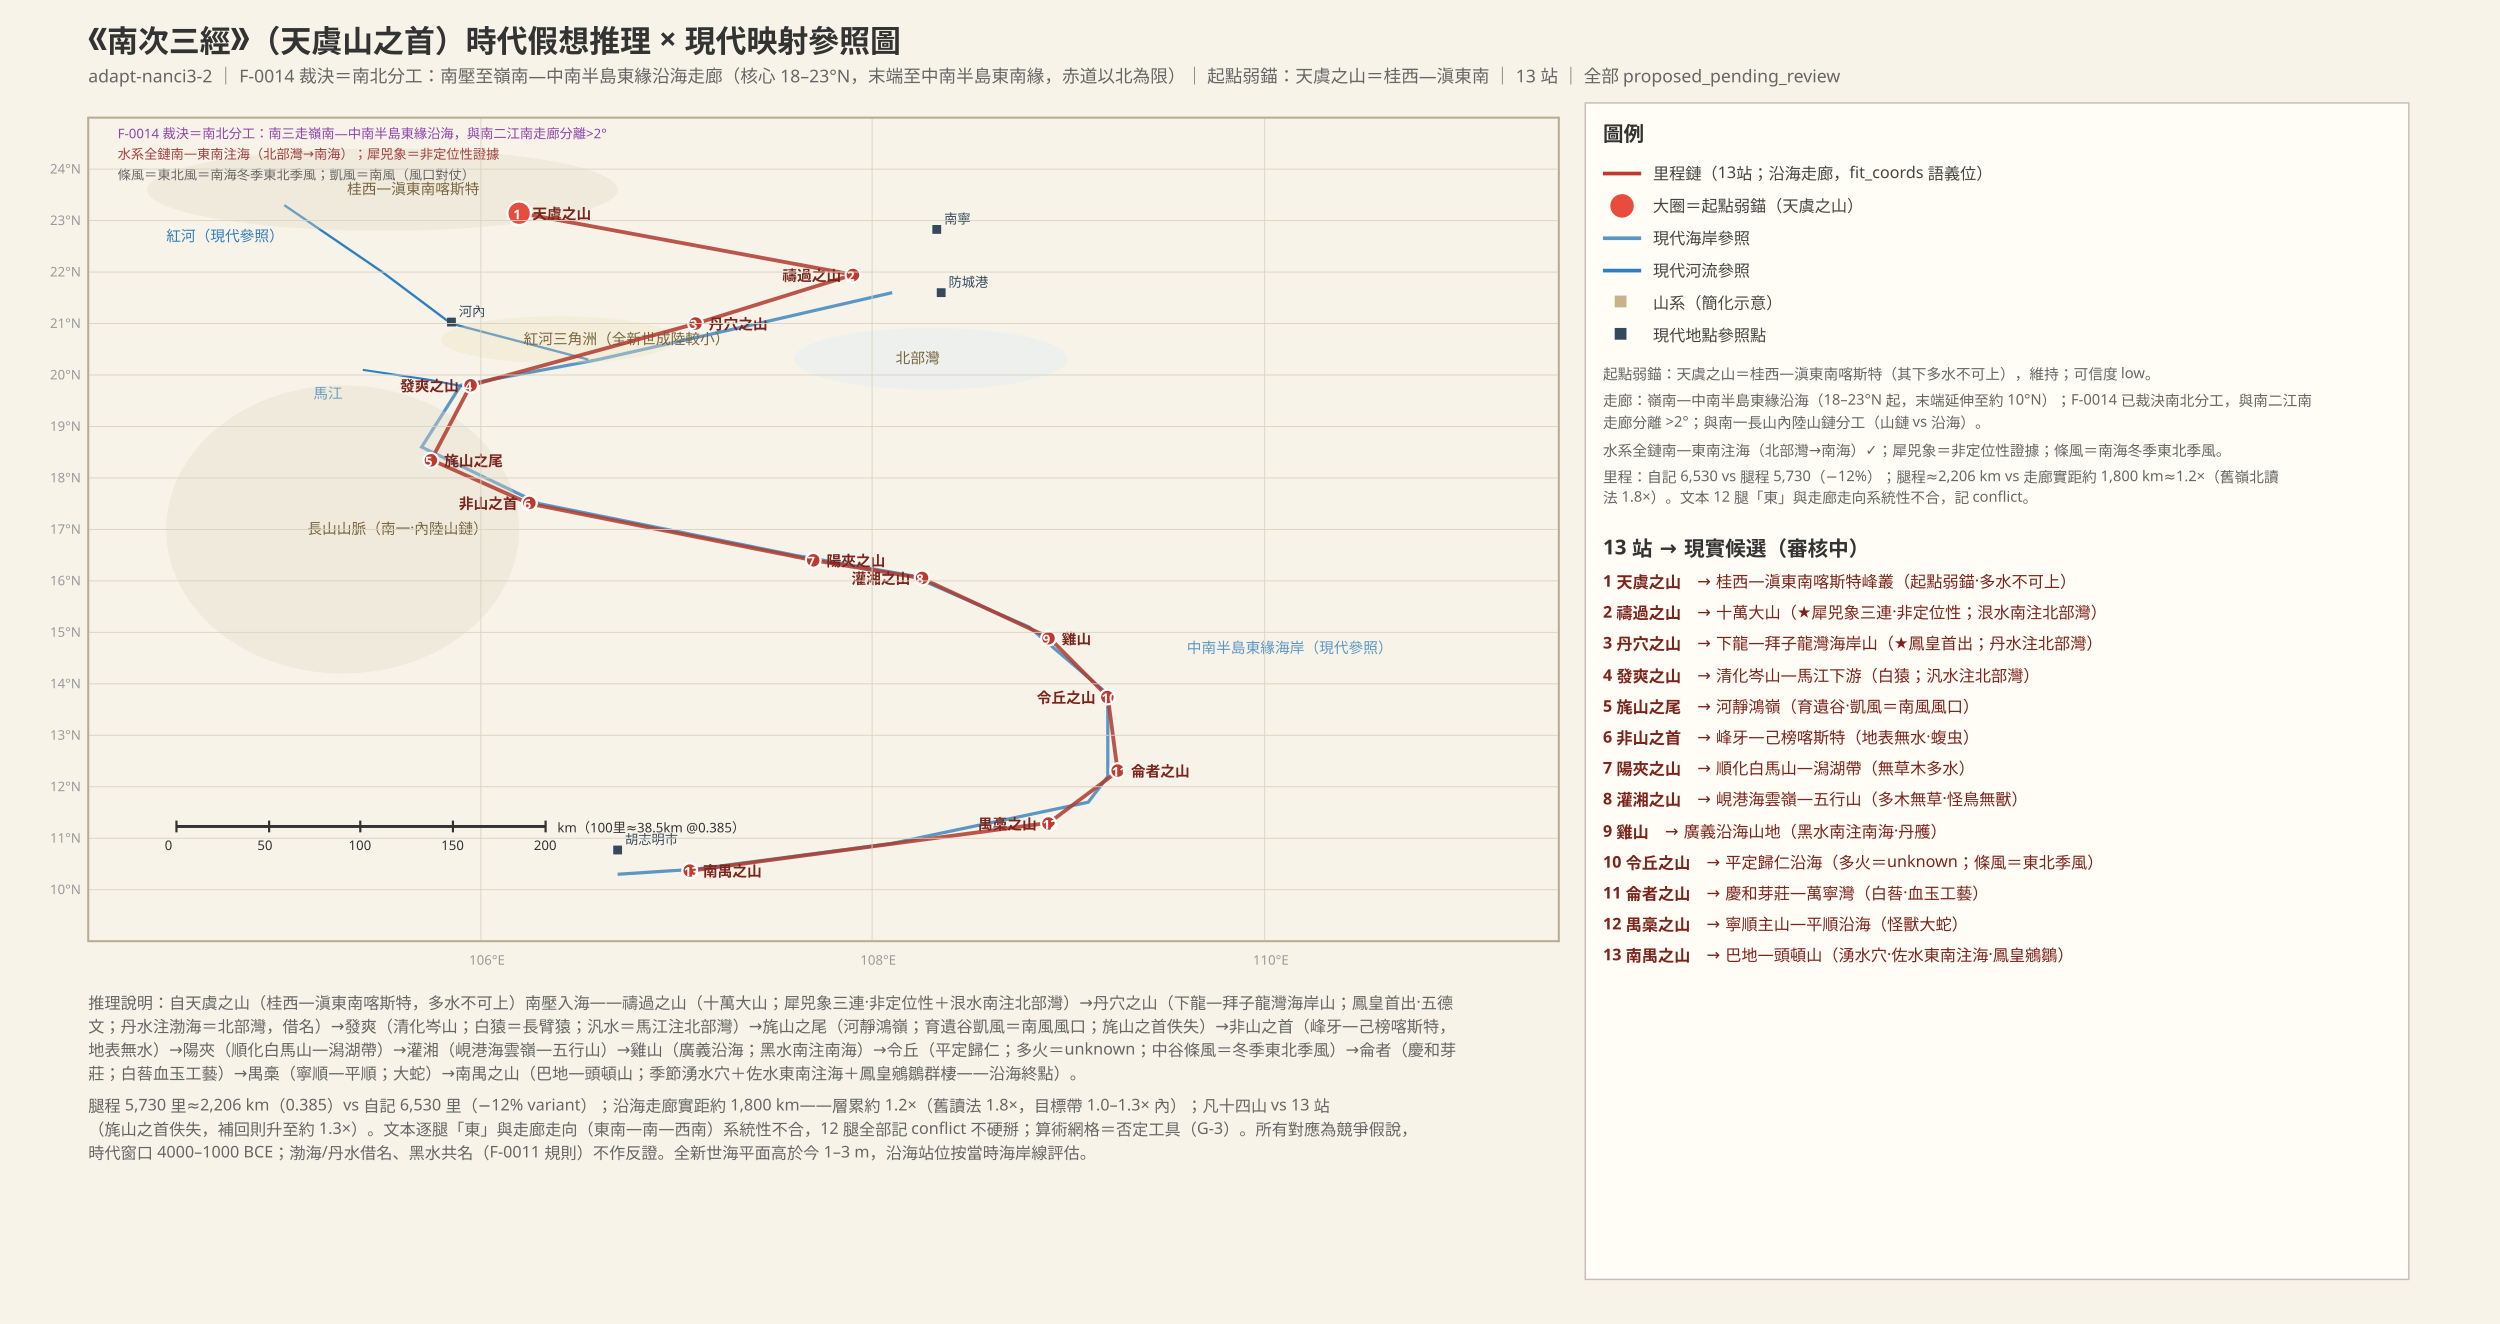
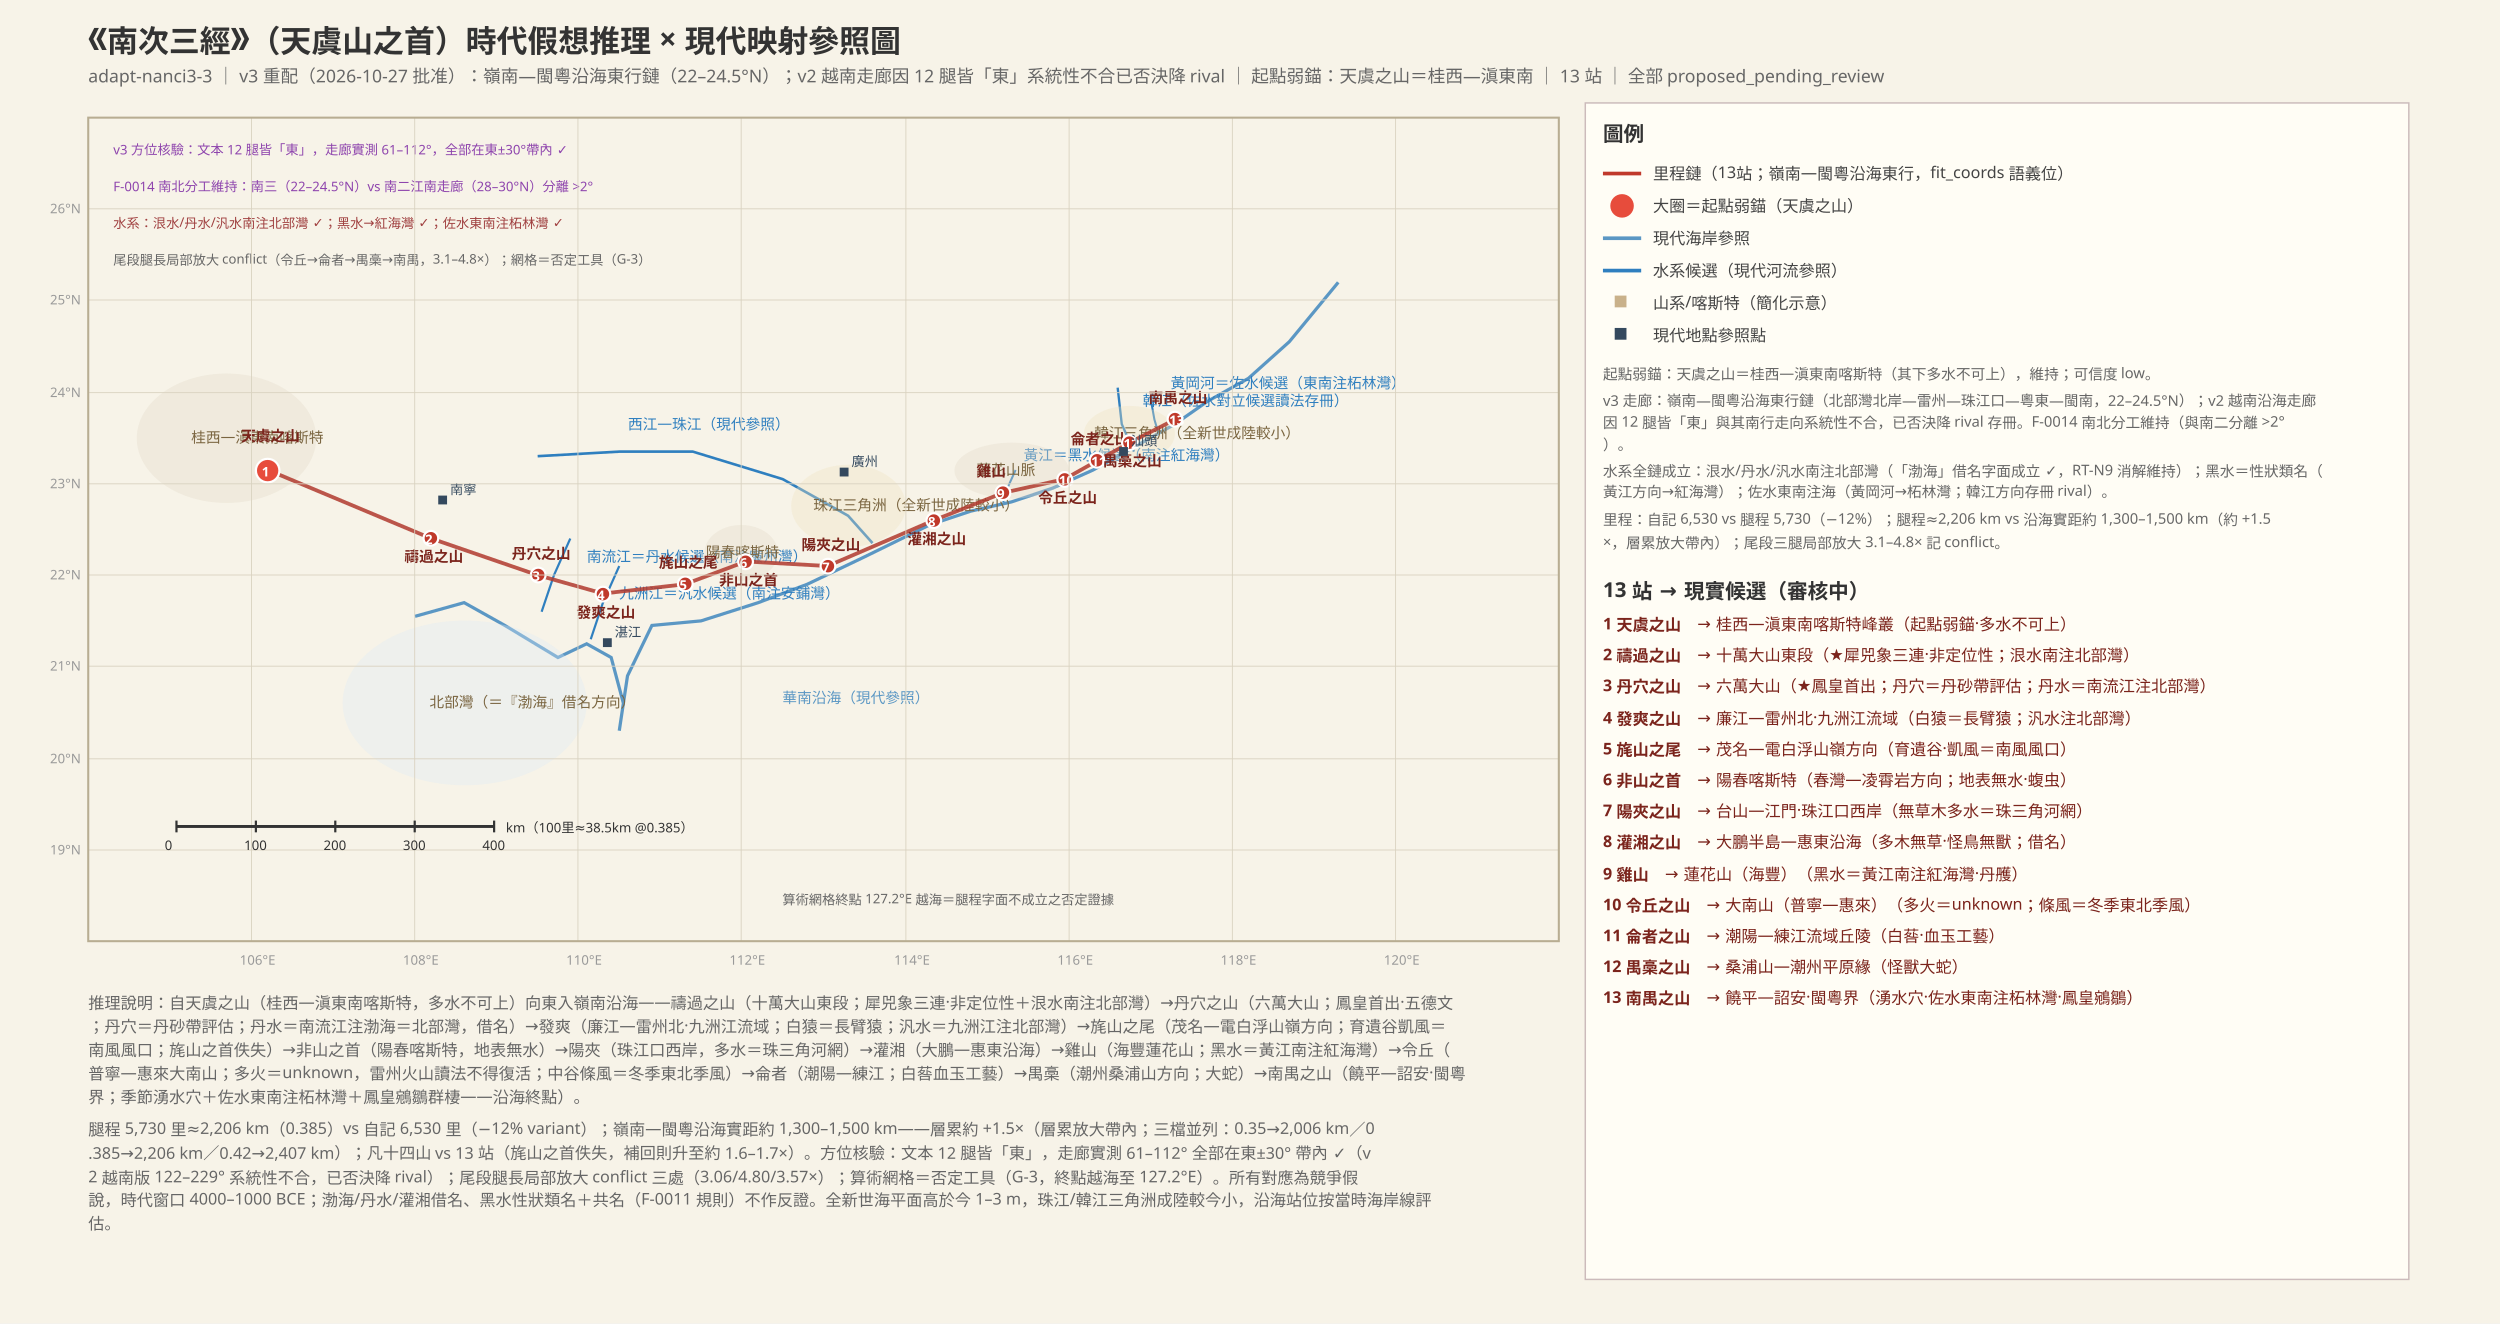
<svg xmlns="http://www.w3.org/2000/svg" width="1700" height="900" font-family="PingFang SC, Hiragino Sans GB, Microsoft YaHei, sans-serif">
  <rect width="1700" height="900" fill="#f7f3e8" />
  <defs>
    <marker id="arr" markerWidth="8" markerHeight="8" refX="7" refY="3" orient="auto">
      <path d="M0,0 L7,3 L0,6 Z" fill="#555" />
    </marker>
    <pattern id="sand" width="8" height="8" patternUnits="userSpaceOnUse">
      <rect width="8" height="8" fill="#efe3c0" />
      <circle cx="2" cy="2" r="0.8" fill="#d6b96a" />
      <circle cx="6" cy="6" r="0.8" fill="#d6b96a" />
    </pattern>
    <clipPath id="mapclip">
      <rect x="60" y="80" width="1000" height="560" />
    </clipPath>
  </defs>
  <text x="60" y="34" font-size="21" font-weight="bold" fill="#333">《南次三經》（天虞山之首）時代假想推理 × 現代映射參照圖</text>
-   <text x="60" y="56" font-size="12" fill="#666">adapt-nanci3-2 ｜ F-0014 裁決＝南北分工：南壓至嶺南—中南半島東緣沿海走廊（核心 18–23°N，末端至中南半島東南緣，赤道以北為限）｜ 起點弱錨：天虞之山＝桂西—滇東南 ｜ 13 站 ｜ 全部 proposed_pending_review</text>
+   <text x="60" y="56" font-size="12" fill="#666">adapt-nanci3-3 ｜ v3 重配（2026-10-27 批准）：嶺南—閩粵沿海東行鏈（22–24.5°N）；v2 越南走廊因 12 腿皆「東」系統性不合已否決降 rival ｜ 起點弱錨：天虞之山＝桂西—滇東南 ｜ 13 站 ｜ 全部 proposed_pending_review</text>
  <g clip-path="url(#mapclip)">
-     <polyline points="606.7,199.0 500.0,223.5 406.7,244.5 313.3,262.0 286.7,304.0 366.7,342.5 540.0,377.5 620.0,391.5 700.0,426.5 753.3,472.0 753.3,528.0 740.0,545.5 606.7,573.5 473.3,591.0 420.0,594.5" fill="none" stroke="#5b97c4" stroke-width="2.2" />
-     <text x="807" y="444" font-size="10" fill="#5b97c4">中南半島東緣海岸（現代參照）</text>
-     <polyline points="193.3,139.5 260.0,185.0 306.7,220.0 400.0,244.5" fill="none" stroke="#2f7fbf" stroke-width="1.6" />
-     <text x="113" y="164" font-size="10" fill="#2f7fbf">紅河（現代參照）</text>
-     <polyline points="246.7,251.5 293.3,258.5 320.0,263.8" fill="none" stroke="#2f7fbf" stroke-width="1.4" />
-     <text x="213" y="271" font-size="10" fill="#2f7fbf">馬江</text>
-     <ellipse cx="633" cy="244" rx="93" ry="21" fill="#dceaf5" opacity="0.35" />
-     <text x="609" y="247" font-size="10" fill="#7a6540">北部灣</text>
-     <ellipse cx="260" cy="129" rx="160" ry="28" fill="#e2d9c8" opacity="0.35" />
-     <text x="236" y="132" font-size="10" fill="#7a6540">桂西—滇東南喀斯特</text>
-     <ellipse cx="233" cy="360" rx="120" ry="98" fill="#e2d9c8" opacity="0.35" />
-     <text x="209" y="363" font-size="10" fill="#7a6540">長山山脈（南一·內陸山鏈）</text>
-     <ellipse cx="380" cy="231" rx="80" ry="16" fill="#efe3c0" opacity="0.35" />
-     <text x="356" y="234" font-size="10" fill="#7a6540">紅河三角洲（全新世成陸較小）</text>
-     <polyline points="353.3,144.8 580.0,186.8 473.3,220.0 320.0,262.0 293.3,312.7 360.0,342.5 553.3,381.0 626.7,393.2 713.3,433.5 753.3,473.8 760.0,524.5 713.3,559.5 469.3,592.1" fill="none" stroke="#b03a2e" stroke-width="2.6" opacity="0.85" />
-     <circle cx="353" cy="145" r="8" fill="#e74c3c" stroke="#fff" stroke-width="1.5" />
-     <text x="349" y="149" font-size="9" fill="#fff" font-weight="bold">1</text>
-     <text x="362" y="149" font-size="10" fill="#7b241c" font-weight="bold">天虞之山</text>
-     <circle cx="580" cy="187" r="5" fill="#c0392b" stroke="#fff" stroke-width="1.5" />
-     <text x="576" y="191" font-size="9" fill="#fff" font-weight="bold">2</text>
-     <text x="532" y="191" font-size="10" fill="#7b241c" font-weight="bold">禱過之山</text>
-     <circle cx="473" cy="220" r="5" fill="#c0392b" stroke="#fff" stroke-width="1.5" />
-     <text x="469" y="224" font-size="9" fill="#fff" font-weight="bold">3</text>
-     <text x="482" y="224" font-size="10" fill="#7b241c" font-weight="bold">丹穴之山</text>
-     <circle cx="320" cy="262" r="5" fill="#c0392b" stroke="#fff" stroke-width="1.5" />
-     <text x="316" y="266" font-size="9" fill="#fff" font-weight="bold">4</text>
-     <text x="272" y="266" font-size="10" fill="#7b241c" font-weight="bold">發爽之山</text>
-     <circle cx="293" cy="313" r="5" fill="#c0392b" stroke="#fff" stroke-width="1.5" />
-     <text x="289" y="317" font-size="9" fill="#fff" font-weight="bold">5</text>
-     <text x="302" y="317" font-size="10" fill="#7b241c" font-weight="bold">旄山之尾</text>
-     <circle cx="360" cy="342" r="5" fill="#c0392b" stroke="#fff" stroke-width="1.5" />
-     <text x="356" y="346" font-size="9" fill="#fff" font-weight="bold">6</text>
-     <text x="312" y="346" font-size="10" fill="#7b241c" font-weight="bold">非山之首</text>
-     <circle cx="553" cy="381" r="5" fill="#c0392b" stroke="#fff" stroke-width="1.5" />
-     <text x="549" y="385" font-size="9" fill="#fff" font-weight="bold">7</text>
-     <text x="562" y="385" font-size="10" fill="#7b241c" font-weight="bold">陽夾之山</text>
-     <circle cx="627" cy="393" r="5" fill="#c0392b" stroke="#fff" stroke-width="1.5" />
-     <text x="623" y="397" font-size="9" fill="#fff" font-weight="bold">8</text>
-     <text x="579" y="397" font-size="10" fill="#7b241c" font-weight="bold">灌湘之山</text>
-     <circle cx="713" cy="434" r="5" fill="#c0392b" stroke="#fff" stroke-width="1.5" />
-     <text x="709" y="438" font-size="9" fill="#fff" font-weight="bold">9</text>
-     <text x="722" y="438" font-size="10" fill="#7b241c" font-weight="bold">雞山</text>
-     <circle cx="753" cy="474" r="5" fill="#c0392b" stroke="#fff" stroke-width="1.5" />
-     <text x="749" y="478" font-size="9" fill="#fff" font-weight="bold">10</text>
-     <text x="705" y="478" font-size="10" fill="#7b241c" font-weight="bold">令丘之山</text>
-     <circle cx="760" cy="524" r="5" fill="#c0392b" stroke="#fff" stroke-width="1.5" />
-     <text x="756" y="528" font-size="9" fill="#fff" font-weight="bold">11</text>
-     <text x="769" y="528" font-size="10" fill="#7b241c" font-weight="bold">侖者之山</text>
-     <circle cx="713" cy="560" r="5" fill="#c0392b" stroke="#fff" stroke-width="1.5" />
-     <text x="709" y="564" font-size="9" fill="#fff" font-weight="bold">12</text>
-     <text x="665" y="564" font-size="10" fill="#7b241c" font-weight="bold">禺槀之山</text>
-     <circle cx="469" cy="592" r="5" fill="#c0392b" stroke="#fff" stroke-width="1.5" />
-     <text x="465" y="596" font-size="9" fill="#fff" font-weight="bold">13</text>
-     <text x="478" y="596" font-size="10" fill="#7b241c" font-weight="bold">南禺之山</text>
-     <text x="80" y="94" font-size="9" fill="#8e44ad">F-0014 裁決＝南北分工：南三走嶺南—中南半島東緣沿海，與南二江南走廊分離&gt;2°</text>
-     <text x="80" y="108" font-size="9" fill="#a04040">水系全鏈南—東南注海（北部灣→南海）；犀兕象＝非定位性證據</text>
-     <text x="80" y="122" font-size="9" fill="#666">條風＝東北風＝南海冬季東北季風；凱風＝南風（風口對仗）</text>
-     <rect x="634" y="153" width="6" height="6" fill="#34495e" />
-     <text x="642" y="152" font-size="9" fill="#34495e">南寧</text>
-     <rect x="304" y="216" width="6" height="6" fill="#34495e" />
-     <text x="312" y="215" font-size="9" fill="#34495e">河內</text>
-     <rect x="637" y="196" width="6" height="6" fill="#34495e" />
-     <text x="645" y="195" font-size="9" fill="#34495e">防城港</text>
-     <rect x="417" y="575" width="6" height="6" fill="#34495e" />
-     <text x="425" y="574" font-size="9" fill="#34495e">胡志明市</text>
+     <polyline points="282.2,419.1 315.6,409.8 343.3,425.3 379.4,447.1 398.9,437.8 415.6,447.1 423.9,478.2 421.1,496.9 426.7,459.6 443.3,425.3 476.7,422.2 515.6,409.8 548.9,397.3 587.8,378.7 632.2,356.9 660.0,347.6 687.8,341.3 715.6,332.0 743.3,319.6 765.6,307.1 782.2,297.8 798.9,288.4 821.1,272.9 848.9,257.3 876.7,232.4 910.0,192.0" fill="none" stroke="#5b97c4" stroke-width="2.2" />
+     <text x="532" y="478" font-size="10" fill="#5b97c4">華南沿海（現代參照）</text>
+     <polyline points="365.6,310.2 421.1,307.1 471.1,307.1 532.2,325.8 576.7,350.7 593.3,369.3" fill="none" stroke="#2f7fbf" stroke-width="1.8" />
+     <text x="427" y="292" font-size="10" fill="#2f7fbf">西江—珠江（現代參照）</text>
+     <polyline points="387.8,366.2 376.7,391.1 368.3,416.0" fill="none" stroke="#2f7fbf" stroke-width="1.5" />
+     <text x="399" y="382" font-size="10" fill="#2f7fbf">南流江＝丹水候選（南注廉州灣）</text>
+     <polyline points="421.1,384.9 410.0,409.8 401.7,434.7" fill="none" stroke="#2f7fbf" stroke-width="1.5" />
+     <text x="421" y="407" font-size="10" fill="#2f7fbf">九洲江＝汎水候選（南注安鋪灣）</text>
+     <polyline points="690.6,319.6 685.0,332.0 682.2,341.3" fill="none" stroke="#2f7fbf" stroke-width="1.4" />
+     <text x="696" y="313" font-size="10" fill="#2f7fbf">黃江＝黑水候選（南注紅海灣）</text>
+     <polyline points="760.0,263.6 762.8,288.4 771.1,307.1" fill="none" stroke="#2f7fbf" stroke-width="1.6" />
+     <text x="777" y="276" font-size="10" fill="#2f7fbf">韓江（佐水對立候選讀法存冊）</text>
+     <polyline points="782.2,269.8 785.0,285.3 787.8,294.7" fill="none" stroke="#2f7fbf" stroke-width="1.4" />
+     <text x="796" y="264" font-size="10" fill="#2f7fbf">黃岡河＝佐水候選（東南注柘林灣）</text>
+     <ellipse cx="316" cy="478" rx="83" ry="56" fill="#dceaf5" opacity="0.35" />
+     <text x="292" y="481" font-size="10" fill="#7a6540">北部灣（＝『渤海』借名方向）</text>
+     <ellipse cx="154" cy="298" rx="61" ry="44" fill="#e2d9c8" opacity="0.35" />
+     <text x="130" y="301" font-size="10" fill="#7a6540">桂西—滇東南喀斯特</text>
+     <ellipse cx="504" cy="376" rx="25" ry="19" fill="#e2d9c8" opacity="0.35" />
+     <text x="480" y="379" font-size="10" fill="#7a6540">陽春喀斯特</text>
+     <ellipse cx="688" cy="320" rx="39" ry="19" fill="#e2d9c8" opacity="0.35" />
+     <text x="664" y="323" font-size="10" fill="#7a6540">蓮花山脈</text>
+     <ellipse cx="577" cy="344" rx="39" ry="28" fill="#efe3c0" opacity="0.35" />
+     <text x="553" y="347" font-size="10" fill="#7a6540">珠江三角洲（全新世成陸較小）</text>
+     <ellipse cx="768" cy="295" rx="31" ry="19" fill="#efe3c0" opacity="0.35" />
+     <text x="744" y="298" font-size="10" fill="#7a6540">韓江三角洲（全新世成陸較小）</text>
+     <polyline points="182.2,319.6 293.3,366.2 365.6,391.1 410.0,403.6 465.6,397.3 507.2,381.8 562.8,384.9 635.0,353.8 682.2,335.1 723.9,325.8 746.1,313.3 768.3,300.9 798.9,285.3" fill="none" stroke="#b03a2e" stroke-width="2.6" opacity="0.85" />
+     <circle cx="182" cy="320" r="8" fill="#e74c3c" stroke="#fff" stroke-width="1.5" />
+     <text x="178" y="324" font-size="9" fill="#fff" font-weight="bold">1</text>
+     <text x="164" y="300" font-size="10" fill="#7b241c" font-weight="bold">天虞之山</text>
+     <circle cx="293" cy="366" r="5" fill="#c0392b" stroke="#fff" stroke-width="1.5" />
+     <text x="289" y="370" font-size="9" fill="#fff" font-weight="bold">2</text>
+     <text x="275" y="382" font-size="10" fill="#7b241c" font-weight="bold">禱過之山</text>
+     <circle cx="366" cy="391" r="5" fill="#c0392b" stroke="#fff" stroke-width="1.5" />
+     <text x="362" y="395" font-size="9" fill="#fff" font-weight="bold">3</text>
+     <text x="348" y="380" font-size="10" fill="#7b241c" font-weight="bold">丹穴之山</text>
+     <circle cx="410" cy="404" r="5" fill="#c0392b" stroke="#fff" stroke-width="1.5" />
+     <text x="406" y="408" font-size="9" fill="#fff" font-weight="bold">4</text>
+     <text x="392" y="420" font-size="10" fill="#7b241c" font-weight="bold">發爽之山</text>
+     <circle cx="466" cy="397" r="5" fill="#c0392b" stroke="#fff" stroke-width="1.5" />
+     <text x="462" y="401" font-size="9" fill="#fff" font-weight="bold">5</text>
+     <text x="448" y="386" font-size="10" fill="#7b241c" font-weight="bold">旄山之尾</text>
+     <circle cx="507" cy="382" r="5" fill="#c0392b" stroke="#fff" stroke-width="1.5" />
+     <text x="503" y="386" font-size="9" fill="#fff" font-weight="bold">6</text>
+     <text x="489" y="398" font-size="10" fill="#7b241c" font-weight="bold">非山之首</text>
+     <circle cx="563" cy="385" r="5" fill="#c0392b" stroke="#fff" stroke-width="1.5" />
+     <text x="559" y="389" font-size="9" fill="#fff" font-weight="bold">7</text>
+     <text x="545" y="374" font-size="10" fill="#7b241c" font-weight="bold">陽夾之山</text>
+     <circle cx="635" cy="354" r="5" fill="#c0392b" stroke="#fff" stroke-width="1.5" />
+     <text x="631" y="358" font-size="9" fill="#fff" font-weight="bold">8</text>
+     <text x="617" y="370" font-size="10" fill="#7b241c" font-weight="bold">灌湘之山</text>
+     <circle cx="682" cy="335" r="5" fill="#c0392b" stroke="#fff" stroke-width="1.5" />
+     <text x="678" y="339" font-size="9" fill="#fff" font-weight="bold">9</text>
+     <text x="664" y="324" font-size="10" fill="#7b241c" font-weight="bold">雞山</text>
+     <circle cx="724" cy="326" r="5" fill="#c0392b" stroke="#fff" stroke-width="1.5" />
+     <text x="720" y="330" font-size="9" fill="#fff" font-weight="bold">10</text>
+     <text x="706" y="342" font-size="10" fill="#7b241c" font-weight="bold">令丘之山</text>
+     <circle cx="746" cy="313" r="5" fill="#c0392b" stroke="#fff" stroke-width="1.5" />
+     <text x="742" y="317" font-size="9" fill="#fff" font-weight="bold">11</text>
+     <text x="728" y="302" font-size="10" fill="#7b241c" font-weight="bold">侖者之山</text>
+     <circle cx="768" cy="301" r="5" fill="#c0392b" stroke="#fff" stroke-width="1.5" />
+     <text x="764" y="305" font-size="9" fill="#fff" font-weight="bold">12</text>
+     <text x="750" y="317" font-size="10" fill="#7b241c" font-weight="bold">禺槀之山</text>
+     <circle cx="799" cy="285" r="5" fill="#c0392b" stroke="#fff" stroke-width="1.5" />
+     <text x="795" y="289" font-size="9" fill="#fff" font-weight="bold">13</text>
+     <text x="781" y="274" font-size="10" fill="#7b241c" font-weight="bold">南禺之山</text>
+     <text x="77" y="105" font-size="9" fill="#8e44ad">v3 方位核驗：文本 12 腿皆「東」，走廊實測 61–112°，全部在東±30°帶內 ✓</text>
+     <text x="77" y="130" font-size="9" fill="#8e44ad">F-0014 南北分工維持：南三（22–24.5°N）vs 南二江南走廊（28–30°N）分離 &gt;2°</text>
+     <text x="77" y="155" font-size="9" fill="#a04040">水系：泿水/丹水/汎水南注北部灣 ✓；黑水→紅海灣 ✓；佐水東南注柘林灣 ✓</text>
+     <text x="77" y="180" font-size="9" fill="#666">尾段腿長局部放大 conflict（令丘→侖者→禺槀→南禺，3.1–4.8×）；網格＝否定工具（G-3）</text>
+     <text x="532" y="615" font-size="9" fill="#666">算術網格終點 127.2°E 越海＝腿程字面不成立之否定證據</text>
+     <rect x="298" y="337" width="6" height="6" fill="#34495e" />
+     <text x="306" y="336" font-size="9" fill="#34495e">南寧</text>
+     <rect x="410" y="434" width="6" height="6" fill="#34495e" />
+     <text x="418" y="433" font-size="9" fill="#34495e">湛江</text>
+     <rect x="571" y="318" width="6" height="6" fill="#34495e" />
+     <text x="579" y="317" font-size="9" fill="#34495e">廣州</text>
+     <rect x="761" y="304" width="6" height="6" fill="#34495e" />
+     <text x="769" y="303" font-size="9" fill="#34495e">汕頭</text>
  </g>
-   <line x1="327" y1="640" x2="327" y2="80" stroke="#d9d2c0" stroke-width="0.6" />
-   <text x="319" y="656" font-size="9" fill="#999">106°E</text>
-   <line x1="593" y1="640" x2="593" y2="80" stroke="#d9d2c0" stroke-width="0.6" />
-   <text x="585" y="656" font-size="9" fill="#999">108°E</text>
-   <line x1="860" y1="640" x2="860" y2="80" stroke="#d9d2c0" stroke-width="0.6" />
-   <text x="852" y="656" font-size="9" fill="#999">110°E</text>
-   <line x1="60" y1="605" x2="1060" y2="605" stroke="#d9d2c0" stroke-width="0.6" />
-   <text x="34" y="608" font-size="9" fill="#999">10°N</text>
-   <line x1="60" y1="570" x2="1060" y2="570" stroke="#d9d2c0" stroke-width="0.6" />
-   <text x="34" y="573" font-size="9" fill="#999">11°N</text>
-   <line x1="60" y1="535" x2="1060" y2="535" stroke="#d9d2c0" stroke-width="0.6" />
-   <text x="34" y="538" font-size="9" fill="#999">12°N</text>
-   <line x1="60" y1="500" x2="1060" y2="500" stroke="#d9d2c0" stroke-width="0.6" />
-   <text x="34" y="503" font-size="9" fill="#999">13°N</text>
-   <line x1="60" y1="465" x2="1060" y2="465" stroke="#d9d2c0" stroke-width="0.6" />
-   <text x="34" y="468" font-size="9" fill="#999">14°N</text>
-   <line x1="60" y1="430" x2="1060" y2="430" stroke="#d9d2c0" stroke-width="0.6" />
-   <text x="34" y="433" font-size="9" fill="#999">15°N</text>
-   <line x1="60" y1="395" x2="1060" y2="395" stroke="#d9d2c0" stroke-width="0.6" />
-   <text x="34" y="398" font-size="9" fill="#999">16°N</text>
-   <line x1="60" y1="360" x2="1060" y2="360" stroke="#d9d2c0" stroke-width="0.6" />
-   <text x="34" y="363" font-size="9" fill="#999">17°N</text>
-   <line x1="60" y1="325" x2="1060" y2="325" stroke="#d9d2c0" stroke-width="0.6" />
-   <text x="34" y="328" font-size="9" fill="#999">18°N</text>
-   <line x1="60" y1="290" x2="1060" y2="290" stroke="#d9d2c0" stroke-width="0.6" />
-   <text x="34" y="293" font-size="9" fill="#999">19°N</text>
-   <line x1="60" y1="255" x2="1060" y2="255" stroke="#d9d2c0" stroke-width="0.6" />
-   <text x="34" y="258" font-size="9" fill="#999">20°N</text>
-   <line x1="60" y1="220" x2="1060" y2="220" stroke="#d9d2c0" stroke-width="0.6" />
-   <text x="34" y="223" font-size="9" fill="#999">21°N</text>
-   <line x1="60" y1="185" x2="1060" y2="185" stroke="#d9d2c0" stroke-width="0.6" />
-   <text x="34" y="188" font-size="9" fill="#999">22°N</text>
-   <line x1="60" y1="150" x2="1060" y2="150" stroke="#d9d2c0" stroke-width="0.6" />
-   <text x="34" y="153" font-size="9" fill="#999">23°N</text>
-   <line x1="60" y1="115" x2="1060" y2="115" stroke="#d9d2c0" stroke-width="0.6" />
-   <text x="34" y="118" font-size="9" fill="#999">24°N</text>
+   <line x1="171" y1="640" x2="171" y2="80" stroke="#d9d2c0" stroke-width="0.6" />
+   <text x="163" y="656" font-size="9" fill="#999">106°E</text>
+   <line x1="282" y1="640" x2="282" y2="80" stroke="#d9d2c0" stroke-width="0.6" />
+   <text x="274" y="656" font-size="9" fill="#999">108°E</text>
+   <line x1="393" y1="640" x2="393" y2="80" stroke="#d9d2c0" stroke-width="0.6" />
+   <text x="385" y="656" font-size="9" fill="#999">110°E</text>
+   <line x1="504" y1="640" x2="504" y2="80" stroke="#d9d2c0" stroke-width="0.6" />
+   <text x="496" y="656" font-size="9" fill="#999">112°E</text>
+   <line x1="616" y1="640" x2="616" y2="80" stroke="#d9d2c0" stroke-width="0.6" />
+   <text x="608" y="656" font-size="9" fill="#999">114°E</text>
+   <line x1="727" y1="640" x2="727" y2="80" stroke="#d9d2c0" stroke-width="0.6" />
+   <text x="719" y="656" font-size="9" fill="#999">116°E</text>
+   <line x1="838" y1="640" x2="838" y2="80" stroke="#d9d2c0" stroke-width="0.6" />
+   <text x="830" y="656" font-size="9" fill="#999">118°E</text>
+   <line x1="949" y1="640" x2="949" y2="80" stroke="#d9d2c0" stroke-width="0.6" />
+   <text x="941" y="656" font-size="9" fill="#999">120°E</text>
+   <line x1="60" y1="578" x2="1060" y2="578" stroke="#d9d2c0" stroke-width="0.6" />
+   <text x="34" y="581" font-size="9" fill="#999">19°N</text>
+   <line x1="60" y1="516" x2="1060" y2="516" stroke="#d9d2c0" stroke-width="0.6" />
+   <text x="34" y="519" font-size="9" fill="#999">20°N</text>
+   <line x1="60" y1="453" x2="1060" y2="453" stroke="#d9d2c0" stroke-width="0.6" />
+   <text x="34" y="456" font-size="9" fill="#999">21°N</text>
+   <line x1="60" y1="391" x2="1060" y2="391" stroke="#d9d2c0" stroke-width="0.6" />
+   <text x="34" y="394" font-size="9" fill="#999">22°N</text>
+   <line x1="60" y1="329" x2="1060" y2="329" stroke="#d9d2c0" stroke-width="0.6" />
+   <text x="34" y="332" font-size="9" fill="#999">23°N</text>
+   <line x1="60" y1="267" x2="1060" y2="267" stroke="#d9d2c0" stroke-width="0.6" />
+   <text x="34" y="270" font-size="9" fill="#999">24°N</text>
+   <line x1="60" y1="204" x2="1060" y2="204" stroke="#d9d2c0" stroke-width="0.6" />
+   <text x="34" y="207" font-size="9" fill="#999">25°N</text>
+   <line x1="60" y1="142" x2="1060" y2="142" stroke="#d9d2c0" stroke-width="0.6" />
+   <text x="34" y="145" font-size="9" fill="#999">26°N</text>
  <rect x="60" y="80" width="1000" height="560" fill="none" stroke="#b8ad92" stroke-width="1.4" />
-   <line x1="120" y1="562" x2="371" y2="562" stroke="#333" stroke-width="2" />
+   <line x1="120" y1="562" x2="336" y2="562" stroke="#333" stroke-width="2" />
  <line x1="120" y1="558" x2="120" y2="566" stroke="#333" stroke-width="1.5" />
  <text x="112" y="578" font-size="9" fill="#333">0</text>
-   <line x1="183" y1="558" x2="183" y2="566" stroke="#333" stroke-width="1.5" />
-   <text x="175" y="578" font-size="9" fill="#333">50</text>
-   <line x1="245" y1="558" x2="245" y2="566" stroke="#333" stroke-width="1.5" />
-   <text x="237" y="578" font-size="9" fill="#333">100</text>
-   <line x1="308" y1="558" x2="308" y2="566" stroke="#333" stroke-width="1.5" />
-   <text x="300" y="578" font-size="9" fill="#333">150</text>
-   <line x1="371" y1="558" x2="371" y2="566" stroke="#333" stroke-width="1.5" />
-   <text x="363" y="578" font-size="9" fill="#333">200</text>
-   <text x="379" y="566" font-size="9" fill="#333">km（100里≈38.5km @0.385）</text>
+   <line x1="174" y1="558" x2="174" y2="566" stroke="#333" stroke-width="1.5" />
+   <text x="166" y="578" font-size="9" fill="#333">100</text>
+   <line x1="228" y1="558" x2="228" y2="566" stroke="#333" stroke-width="1.5" />
+   <text x="220" y="578" font-size="9" fill="#333">200</text>
+   <line x1="282" y1="558" x2="282" y2="566" stroke="#333" stroke-width="1.5" />
+   <text x="274" y="578" font-size="9" fill="#333">300</text>
+   <line x1="336" y1="558" x2="336" y2="566" stroke="#333" stroke-width="1.5" />
+   <text x="328" y="578" font-size="9" fill="#333">400</text>
+   <text x="344" y="566" font-size="9" fill="#333">km（100里≈38.5km @0.385）</text>
  <rect x="1078" y="70" width="560" height="800" fill="#fffdf5" stroke="#cbb" />
  <text x="1090" y="96" font-size="14" font-weight="bold" fill="#333">圖例</text>
  <line x1="1090" y1="118" x2="1116" y2="118" stroke="#c0392b" stroke-width="2.5" />
-   <text x="1124" y="122" font-size="11" fill="#444">里程鏈（13站；沿海走廊，fit_coords 語義位）</text>
+   <text x="1124" y="122" font-size="11" fill="#444">里程鏈（13站；嶺南—閩粵沿海東行，fit_coords 語義位）</text>
  <circle cx="1103" cy="140" r="8" fill="#e74c3c" />
  <text x="1124" y="144" font-size="11" fill="#444">大圈＝起點弱錨（天虞之山）</text>
  <line x1="1090" y1="162" x2="1116" y2="162" stroke="#5b97c4" stroke-width="2.5" />
  <text x="1124" y="166" font-size="11" fill="#444">現代海岸參照</text>
  <line x1="1090" y1="184" x2="1116" y2="184" stroke="#2f7fbf" stroke-width="2.5" />
-   <text x="1124" y="188" font-size="11" fill="#444">現代河流參照</text>
+   <text x="1124" y="188" font-size="11" fill="#444">水系候選（現代河流參照）</text>
  <rect x="1098" y="201" width="8" height="8" fill="#c9b18a" />
-   <text x="1124" y="210" font-size="11" fill="#444">山系（簡化示意）</text>
+   <text x="1124" y="210" font-size="11" fill="#444">山系/喀斯特（簡化示意）</text>
  <rect x="1098" y="223" width="8" height="8" fill="#34495e" />
  <text x="1124" y="232" font-size="11" fill="#444">現代地點參照點</text>
  <text x="1090" y="258" font-size="10" fill="#666">起點弱錨：天虞之山＝桂西—滇東南喀斯特（其下多水不可上），維持；可信度 low。</text>
-   <text x="1090" y="276" font-size="10" fill="#666">走廊：嶺南—中南半島東緣沿海（18–23°N 起，末端延伸至約 10°N）；F-0014 已裁決南北分工，與南二江南</text>
-   <text x="1090" y="291" font-size="10" fill="#666">走廊分離 &gt;2°；與南一長山內陸山鏈分工（山鏈 vs 沿海）。</text>
-   <text x="1090" y="310" font-size="10" fill="#666">水系全鏈南—東南注海（北部灣→南海）✓；犀兕象＝非定位性證據；條風＝南海冬季東北季風。</text>
-   <text x="1090" y="328" font-size="10" fill="#666">里程：自記 6,530 vs 腿程 5,730（−12%）；腿程≈2,206 km vs 走廊實距約 1,800 km≈1.2×（舊嶺北讀</text>
-   <text x="1090" y="342" font-size="10" fill="#666">法 1.8×）。文本 12 腿「東」與走廊走向系統性不合，記 conflict。</text>
-   <text x="1090" y="377.0" font-size="14" font-weight="bold" fill="#333">13 站 → 現實候選（審核中）</text>
-   <text x="1090" y="399" font-size="11" fill="#7b241c">
+   <text x="1090" y="276" font-size="10" fill="#666">v3 走廊：嶺南—閩粵沿海東行鏈（北部灣北岸—雷州—珠江口—粵東—閩南，22–24.5°N）；v2 越南沿海走廊</text>
+   <text x="1090" y="291" font-size="10" fill="#666">因 12 腿皆「東」與其南行走向系統性不合，已否決降 rival 存冊。F-0014 南北分工維持（與南二分離 &gt;2°</text>
+   <text x="1090" y="306" font-size="10" fill="#666">）。</text>
+   <text x="1090" y="324" font-size="10" fill="#666">水系全鏈成立：泿水/丹水/汎水南注北部灣（「渤海」借名字面成立 ✓，RT-N9 消解維持）；黑水＝性狀類名（</text>
+   <text x="1090" y="338" font-size="10" fill="#666">黃江方向→紅海灣）；佐水東南注海（黃岡河→柘林灣；韓江方向存冊 rival）。</text>
+   <text x="1090" y="357" font-size="10" fill="#666">里程：自記 6,530 vs 腿程 5,730（−12%）；腿程≈2,206 km vs 沿海實距約 1,300–1,500 km（約 +1.5</text>
+   <text x="1090" y="372" font-size="10" fill="#666">×，層累放大帶內）；尾段三腿局部放大 3.1–4.8× 記 conflict。</text>
+   <text x="1090" y="406.0" font-size="14" font-weight="bold" fill="#333">13 站 → 現實候選（審核中）</text>
+   <text x="1090" y="428" font-size="11" fill="#7b241c">
    <tspan font-weight="bold"> 1 天虞之山</tspan>　→ 桂西—滇東南喀斯特峰叢（起點弱錨·多水不可上）</text>
-   <text x="1090" y="420" font-size="11" fill="#7b241c">
-     <tspan font-weight="bold"> 2 禱過之山</tspan>　→ 十萬大山（★犀兕象三連·非定位性；泿水南注北部灣）</text>
-   <text x="1090" y="441" font-size="11" fill="#7b241c">
-     <tspan font-weight="bold"> 3 丹穴之山</tspan>　→ 下龍—拜子龍灣海岸山（★鳳皇首出；丹水注北部灣）</text>
-   <text x="1090" y="463" font-size="11" fill="#7b241c">
-     <tspan font-weight="bold"> 4 發爽之山</tspan>　→ 清化岑山—馬江下游（白猿；汎水注北部灣）</text>
-   <text x="1090" y="484" font-size="11" fill="#7b241c">
-     <tspan font-weight="bold"> 5 旄山之尾</tspan>　→ 河靜鴻嶺（育遺谷·凱風＝南風風口）</text>
-   <text x="1090" y="505" font-size="11" fill="#7b241c">
-     <tspan font-weight="bold"> 6 非山之首</tspan>　→ 峰牙—己榜喀斯特（地表無水·蝮虫）</text>
-   <text x="1090" y="526" font-size="11" fill="#7b241c">
-     <tspan font-weight="bold"> 7 陽夾之山</tspan>　→ 順化白馬山—潟湖帶（無草木多水）</text>
-   <text x="1090" y="547" font-size="11" fill="#7b241c">
-     <tspan font-weight="bold"> 8 灌湘之山</tspan>　→ 峴港海雲嶺—五行山（多木無草·怪鳥無獸）</text>
-   <text x="1090" y="569" font-size="11" fill="#7b241c">
-     <tspan font-weight="bold"> 9 雞山</tspan>　→ 廣義沿海山地（黑水南注南海·丹雘）</text>
-   <text x="1090" y="590" font-size="11" fill="#7b241c">
-     <tspan font-weight="bold">10 令丘之山</tspan>　→ 平定歸仁沿海（多火＝unknown；條風＝東北季風）</text>
-   <text x="1090" y="611" font-size="11" fill="#7b241c">
-     <tspan font-weight="bold">11 侖者之山</tspan>　→ 慶和芽莊—萬寧灣（白䓘·血玉工藝）</text>
-   <text x="1090" y="632" font-size="11" fill="#7b241c">
-     <tspan font-weight="bold">12 禺槀之山</tspan>　→ 寧順主山—平順沿海（怪獸大蛇）</text>
-   <text x="1090" y="653" font-size="11" fill="#7b241c">
-     <tspan font-weight="bold">13 南禺之山</tspan>　→ 巴地—頭頓山（湧水穴·佐水東南注海·鳳皇鵷鶵）</text>
-   <text x="60" y="686" font-size="11" fill="#666">推理說明：自天虞之山（桂西—滇東南喀斯特，多水不可上）南壓入海——禱過之山（十萬大山；犀兕象三連·非定位性＋泿水南注北部灣）→丹穴之山（下龍—拜子龍灣海岸山；鳳皇首出·五德</text>
-   <text x="60" y="702" font-size="11" fill="#666">文；丹水注渤海＝北部灣，借名）→發爽（清化岑山；白猿＝長臂猿；汎水＝馬江注北部灣）→旄山之尾（河靜鴻嶺；育遺谷凱風＝南風風口；旄山之首佚失）→非山之首（峰牙—己榜喀斯特，</text>
-   <text x="60" y="718" font-size="11" fill="#666">地表無水）→陽夾（順化白馬山—潟湖帶）→灌湘（峴港海雲嶺—五行山）→雞山（廣義沿海；黑水南注南海）→令丘（平定歸仁；多火＝unknown；中谷條風＝冬季東北季風）→侖者（慶和芽</text>
-   <text x="60" y="734" font-size="11" fill="#666">莊；白䓘血玉工藝）→禺槀（寧順—平順；大蛇）→南禺之山（巴地—頭頓山；季節湧水穴＋佐水東南注海＋鳳皇鵷鶵群棲——沿海終點）。</text>
-   <text x="60" y="756" font-size="11" fill="#666">腿程 5,730 里≈2,206 km（0.385）vs 自記 6,530 里（−12% variant）；沿海走廊實距約 1,800 km——層累約 1.2×（舊讀法 1.8×，目標帶 1.0–1.3× 內）；凡十四山 vs 13 站</text>
-   <text x="60" y="772" font-size="11" fill="#666">（旄山之首佚失，補回則升至約 1.3×）。文本逐腿「東」與走廊走向（東南—南—西南）系統性不合，12 腿全部記 conflict 不硬掰；算術網格＝否定工具（G-3）。所有對應為競爭假說，</text>
-   <text x="60" y="788" font-size="11" fill="#666">時代窗口 4000–1000 BCE；渤海/丹水借名、黑水共名（F-0011 規則）不作反證。全新世海平面高於今 1–3 m，沿海站位按當時海岸線評估。</text>
+   <text x="1090" y="449" font-size="11" fill="#7b241c">
+     <tspan font-weight="bold"> 2 禱過之山</tspan>　→ 十萬大山東段（★犀兕象三連·非定位性；泿水南注北部灣）</text>
+   <text x="1090" y="470" font-size="11" fill="#7b241c">
+     <tspan font-weight="bold"> 3 丹穴之山</tspan>　→ 六萬大山（★鳳皇首出；丹穴＝丹砂帶評估；丹水＝南流江注北部灣）</text>
+   <text x="1090" y="492" font-size="11" fill="#7b241c">
+     <tspan font-weight="bold"> 4 發爽之山</tspan>　→ 廉江—雷州北·九洲江流域（白猿＝長臂猿；汎水注北部灣）</text>
+   <text x="1090" y="513" font-size="11" fill="#7b241c">
+     <tspan font-weight="bold"> 5 旄山之尾</tspan>　→ 茂名—電白浮山嶺方向（育遺谷·凱風＝南風風口）</text>
+   <text x="1090" y="534" font-size="11" fill="#7b241c">
+     <tspan font-weight="bold"> 6 非山之首</tspan>　→ 陽春喀斯特（春灣—凌霄岩方向；地表無水·蝮虫）</text>
+   <text x="1090" y="555" font-size="11" fill="#7b241c">
+     <tspan font-weight="bold"> 7 陽夾之山</tspan>　→ 台山—江門·珠江口西岸（無草木多水＝珠三角河網）</text>
+   <text x="1090" y="576" font-size="11" fill="#7b241c">
+     <tspan font-weight="bold"> 8 灌湘之山</tspan>　→ 大鵬半島—惠東沿海（多木無草·怪鳥無獸；借名）</text>
+   <text x="1090" y="598" font-size="11" fill="#7b241c">
+     <tspan font-weight="bold"> 9 雞山</tspan>　→ 蓮花山（海豐）（黑水＝黃江南注紅海灣·丹雘）</text>
+   <text x="1090" y="619" font-size="11" fill="#7b241c">
+     <tspan font-weight="bold">10 令丘之山</tspan>　→ 大南山（普寧—惠來）（多火＝unknown；條風＝冬季東北季風）</text>
+   <text x="1090" y="640" font-size="11" fill="#7b241c">
+     <tspan font-weight="bold">11 侖者之山</tspan>　→ 潮陽—練江流域丘陵（白䓘·血玉工藝）</text>
+   <text x="1090" y="661" font-size="11" fill="#7b241c">
+     <tspan font-weight="bold">12 禺槀之山</tspan>　→ 桑浦山—潮州平原緣（怪獸大蛇）</text>
+   <text x="1090" y="682" font-size="11" fill="#7b241c">
+     <tspan font-weight="bold">13 南禺之山</tspan>　→ 饒平—詔安·閩粵界（湧水穴·佐水東南注柘林灣·鳳皇鵷鶵）</text>
+   <text x="60" y="686" font-size="11" fill="#666">推理說明：自天虞之山（桂西—滇東南喀斯特，多水不可上）向東入嶺南沿海——禱過之山（十萬大山東段；犀兕象三連·非定位性＋泿水南注北部灣）→丹穴之山（六萬大山；鳳皇首出·五德文</text>
+   <text x="60" y="702" font-size="11" fill="#666">；丹穴＝丹砂帶評估；丹水＝南流江注渤海＝北部灣，借名）→發爽（廉江—雷州北·九洲江流域；白猿＝長臂猿；汎水＝九洲江注北部灣）→旄山之尾（茂名—電白浮山嶺方向；育遺谷凱風＝</text>
+   <text x="60" y="718" font-size="11" fill="#666">南風風口；旄山之首佚失）→非山之首（陽春喀斯特，地表無水）→陽夾（珠江口西岸，多水＝珠三角河網）→灌湘（大鵬—惠東沿海）→雞山（海豐蓮花山；黑水＝黃江南注紅海灣）→令丘（</text>
+   <text x="60" y="734" font-size="11" fill="#666">普寧—惠來大南山；多火＝unknown，雷州火山讀法不得復活；中谷條風＝冬季東北季風）→侖者（潮陽—練江；白䓘血玉工藝）→禺槀（潮州桑浦山方向；大蛇）→南禺之山（饒平—詔安·閩粵</text>
+   <text x="60" y="750" font-size="11" fill="#666">界；季節湧水穴＋佐水東南注柘林灣＋鳳皇鵷鶵群棲——沿海終點）。</text>
+   <text x="60" y="772" font-size="11" fill="#666">腿程 5,730 里≈2,206 km（0.385）vs 自記 6,530 里（−12% variant）；嶺南—閩粵沿海實距約 1,300–1,500 km——層累約 +1.5×（層累放大帶內；三檔並列：0.35→2,006 km／0</text>
+   <text x="60" y="788" font-size="11" fill="#666">.385→2,206 km／0.42→2,407 km）；凡十四山 vs 13 站（旄山之首佚失，補回則升至約 1.6–1.7×）。方位核驗：文本 12 腿皆「東」，走廊實測 61–112° 全部在東±30° 帶內 ✓（v</text>
+   <text x="60" y="804" font-size="11" fill="#666">2 越南版 122–229° 系統性不合，已否決降 rival）；尾段腿長局部放大 conflict 三處（3.06/4.80/3.57×）；算術網格＝否定工具（G-3，終點越海至 127.2°E）。所有對應為競爭假</text>
+   <text x="60" y="820" font-size="11" fill="#666">說，時代窗口 4000–1000 BCE；渤海/丹水/灌湘借名、黑水性狀類名＋共名（F-0011 規則）不作反證。全新世海平面高於今 1–3 m，珠江/韓江三角洲成陸較今小，沿海站位按當時海岸線評</text>
+   <text x="60" y="836" font-size="11" fill="#666">估。</text>
</svg>
